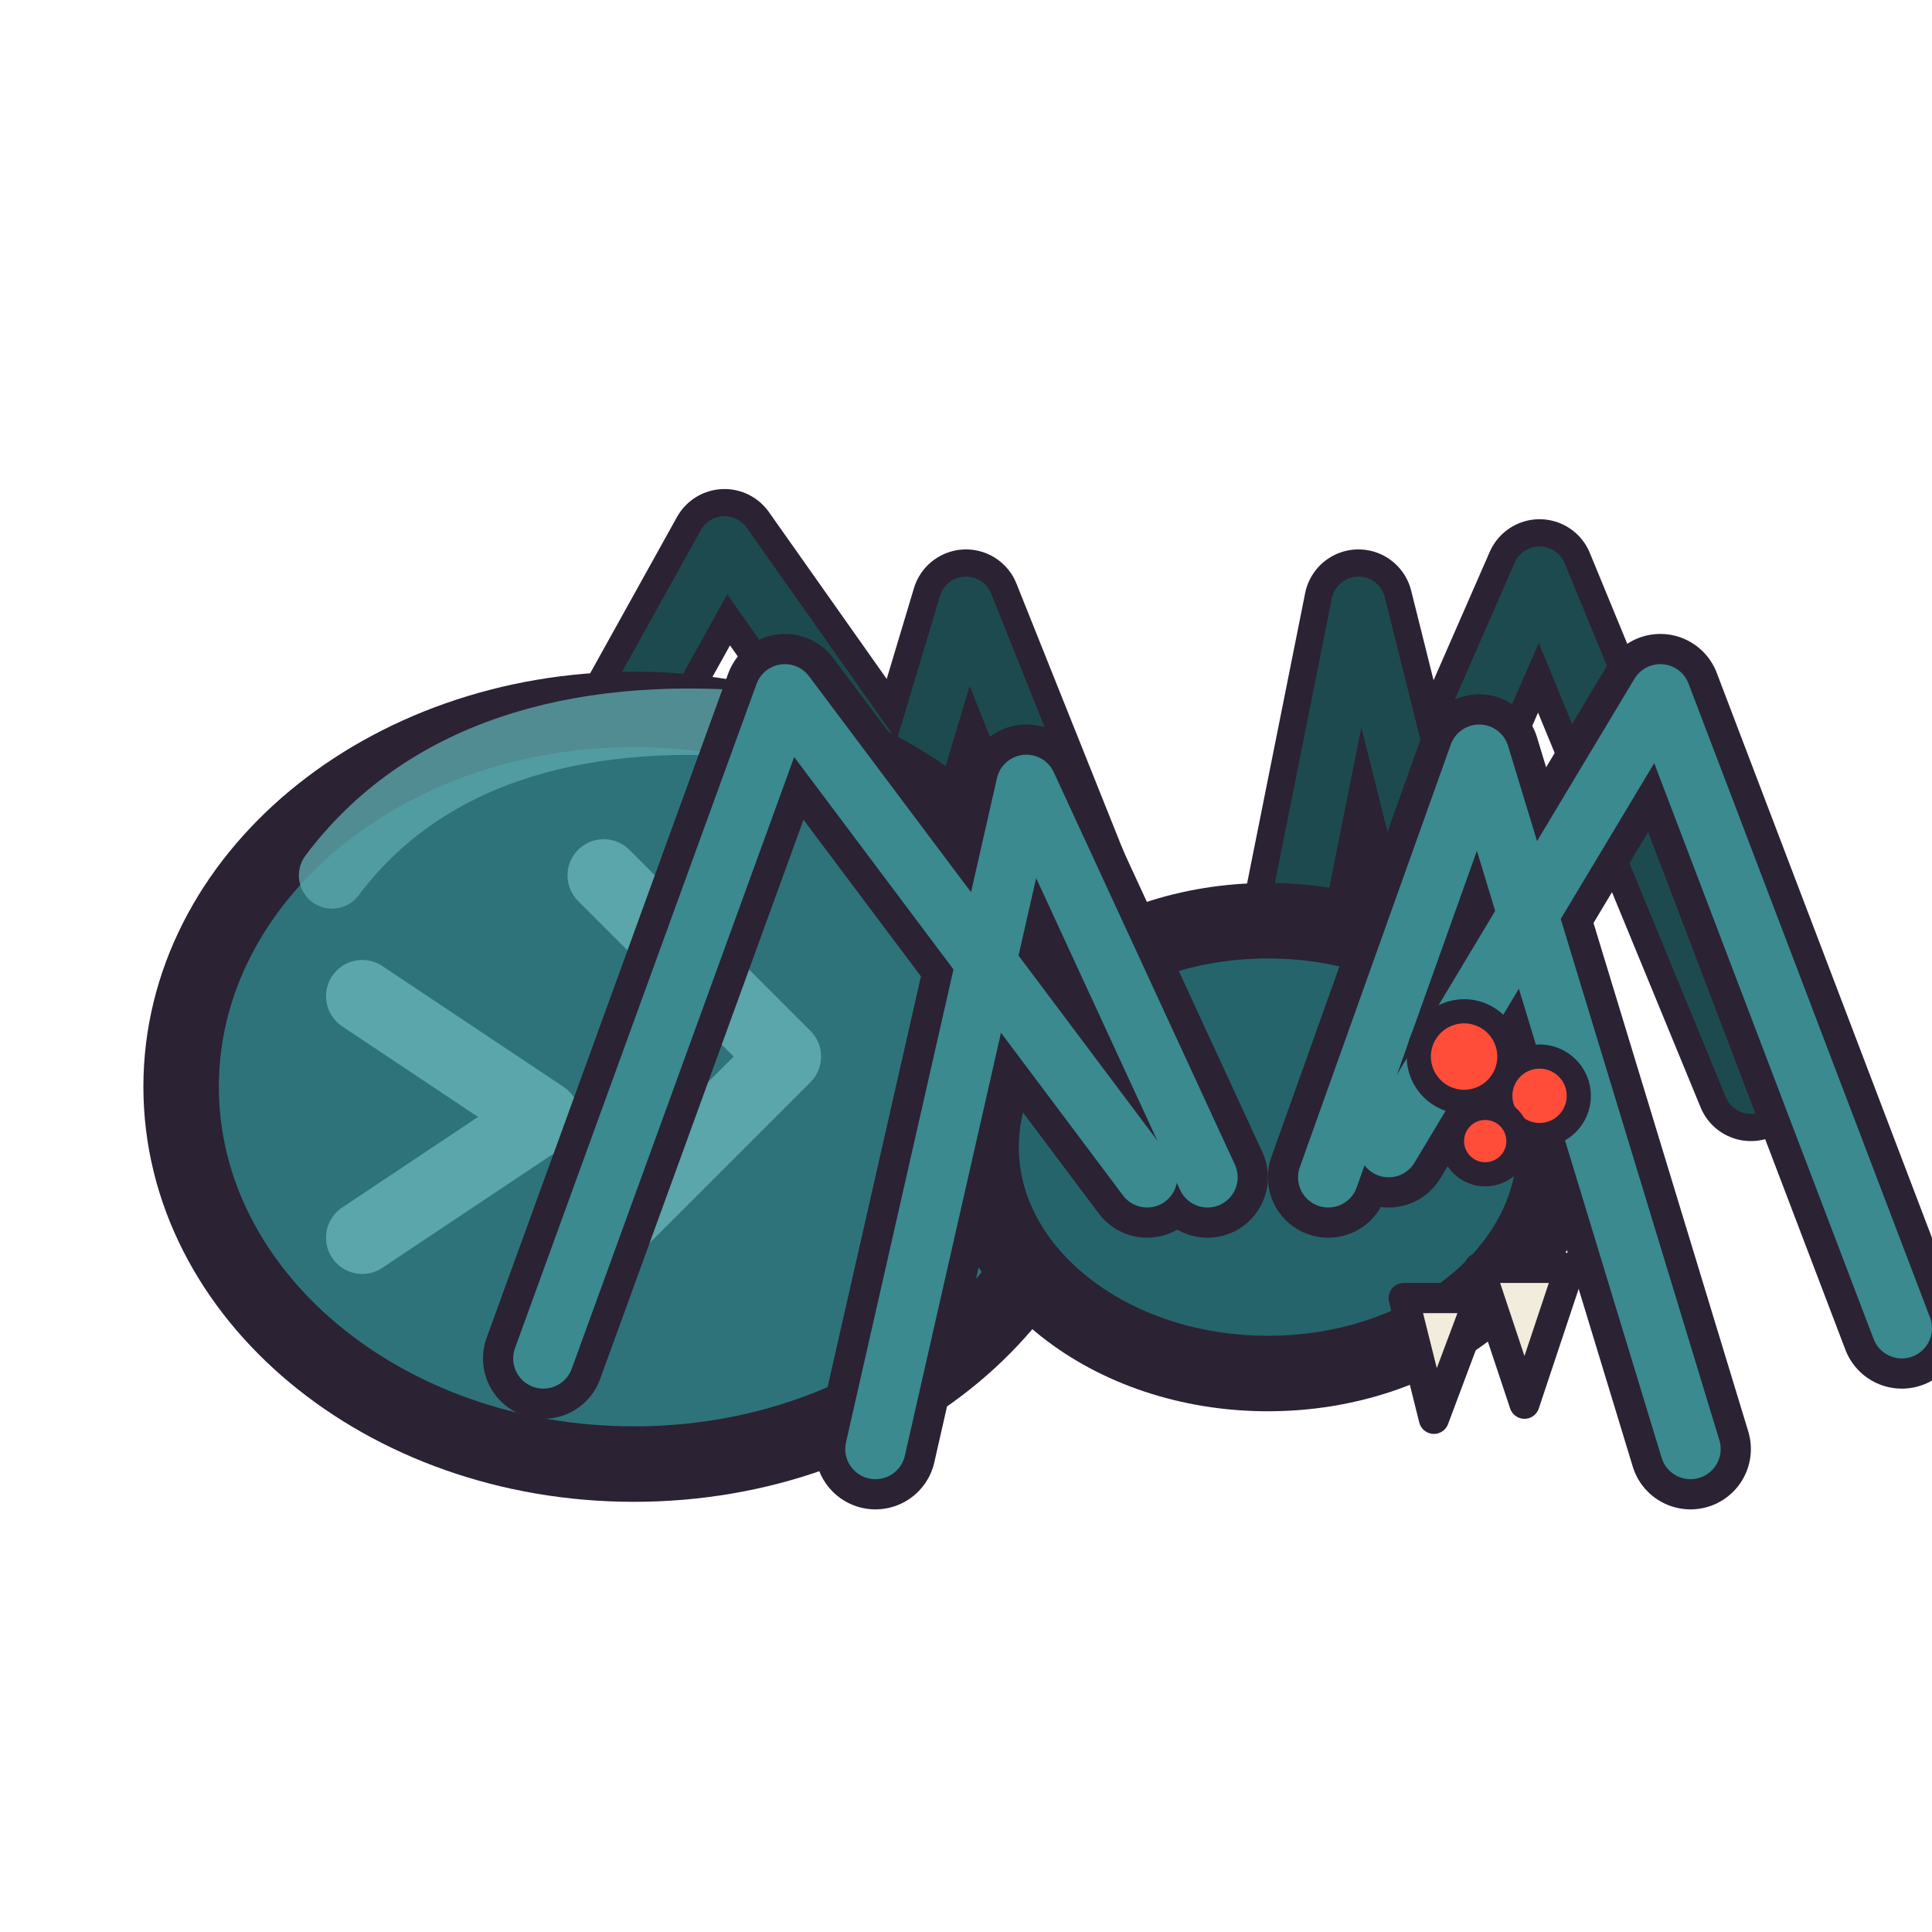
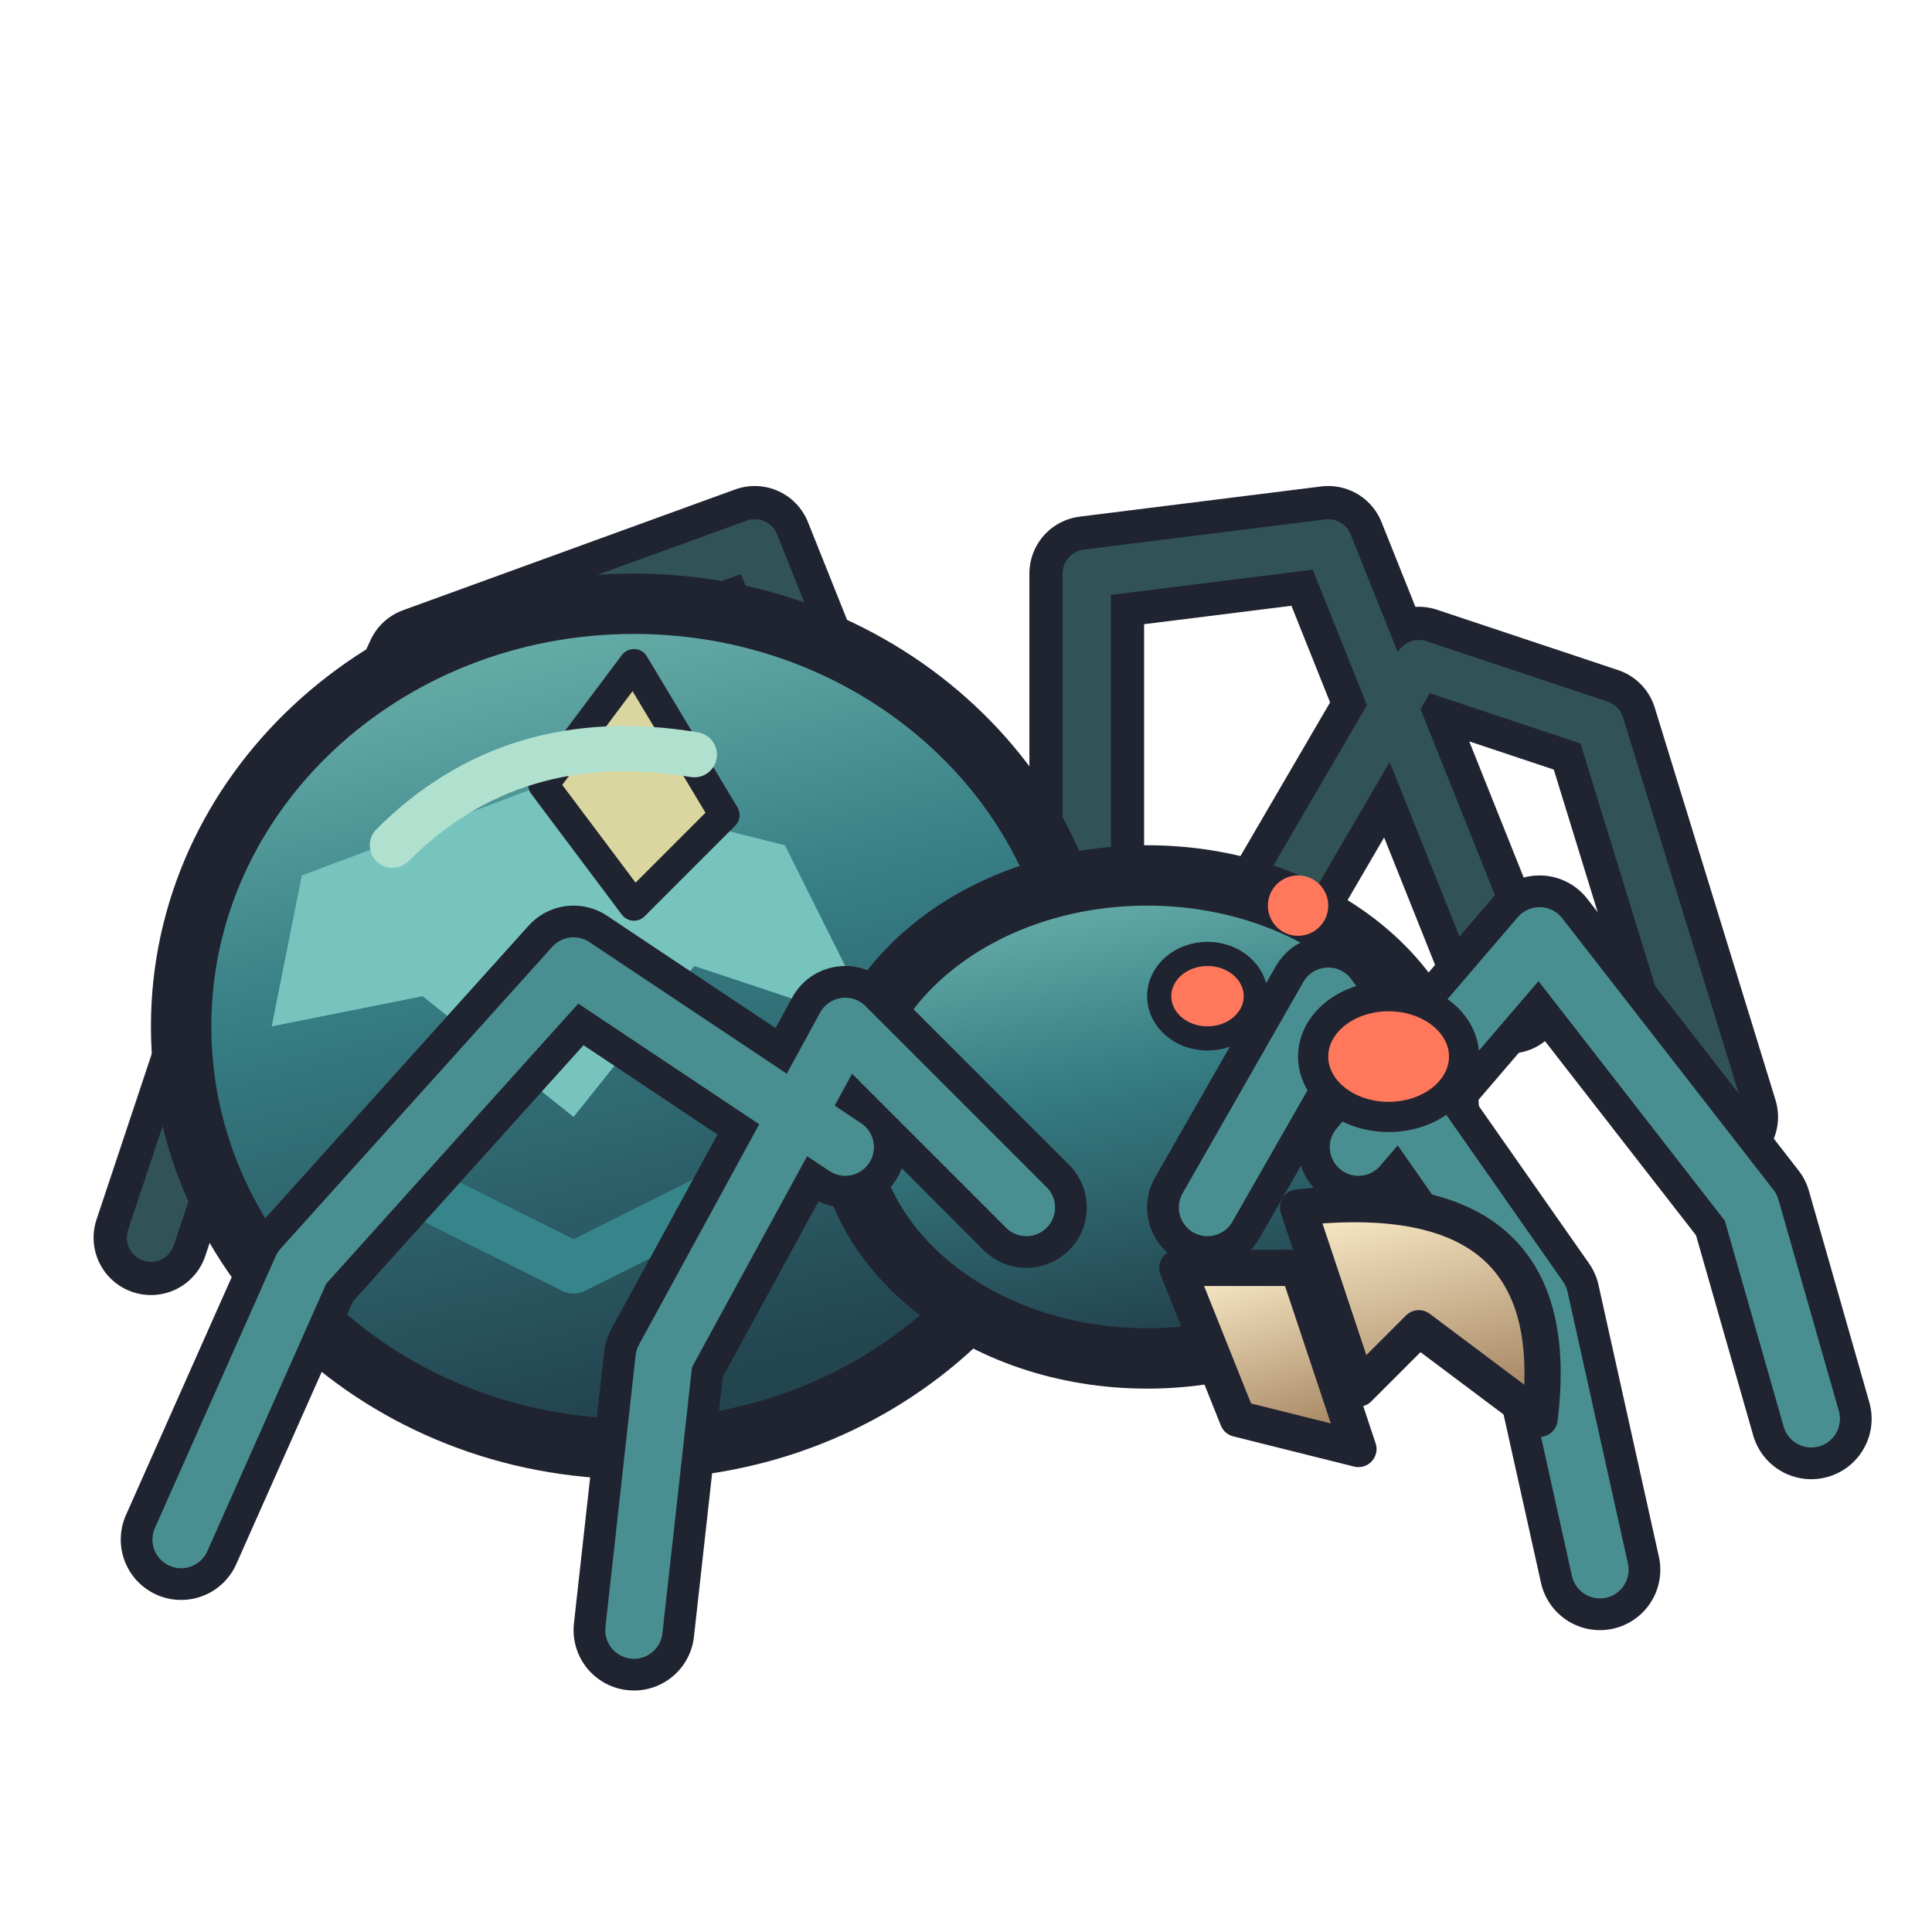
- <svg xmlns="http://www.w3.org/2000/svg" viewBox="0 0 64 64">
-   <g stroke="#2b2233" stroke-width="3.6" stroke-linecap="round" stroke-linejoin="round" fill="none">
-     <path d="M44 35 L51 19 L58 36" />
-     <path d="M42 35 L45 20 L50 40" />
-     <path d="M38 35 L32 20 L26 40" />
-     <path d="M36 35 L24 18 L14 36" />
-   </g>
-   <g stroke="#1d4a4e" stroke-width="1.8" stroke-linecap="round" stroke-linejoin="round" fill="none">
-     <path d="M44 35 L51 19 L58 36" />
-     <path d="M42 35 L45 20 L50 40" />
-     <path d="M38 35 L32 20 L26 40" />
-     <path d="M36 35 L24 18 L14 36" />
-   </g>
-   <g stroke="#2b2233" stroke-width="2.5" stroke-linejoin="round">
-     <ellipse cx="21" cy="36" rx="15" ry="12.5" fill="#2e737a" />
-     <ellipse cx="42" cy="38" rx="9.5" ry="7.5" fill="#25646a" />
-   </g>
-   <path d="M12 33 L18 37 L12 41 M20 29 L26 35 L20 41" fill="none" stroke="#5aa6aa" stroke-width="2.4" stroke-linecap="round" stroke-linejoin="round" />
-   <path d="M11 29 C14 25 19 23.5 25 24" fill="none" stroke="#5aa6aa" stroke-width="2.2" stroke-linecap="round" opacity="0.8" />
-   <g stroke="#2b2233" stroke-width="4" stroke-linecap="round" stroke-linejoin="round" fill="none">
-     <path d="M46 38 L55 23 L63 44" />
-     <path d="M44 39 L49 25 L56 48" />
-     <path d="M40 39 L34 26 L29 48" />
-     <path d="M38 39 L26 23 L18 45" />
-   </g>
-   <g stroke="#3a8a90" stroke-width="2" stroke-linecap="round" stroke-linejoin="round" fill="none">
-     <path d="M46 38 L55 23 L63 44" />
-     <path d="M44 39 L49 25 L56 48" />
-     <path d="M40 39 L34 26 L29 48" />
-     <path d="M38 39 L26 23 L18 45" />
-   </g>
-   <g fill="#ff4d3a" stroke="#2b2233" stroke-width="0.8">
-     <circle cx="48.5" cy="35" r="1.5" />
-     <circle cx="51" cy="36.3" r="1.3" />
-     <circle cx="49.2" cy="37.8" r="1.1" />
-   </g>
-   <g fill="#f1ecdc" stroke="#2b2233" stroke-width="1" stroke-linejoin="round">
-     <path d="M49 42 L50.5 46.5 L52 42 Z" />
-     <path d="M46.5 43 L47.5 47 L49 43 Z" />
+ <svg xmlns="http://www.w3.org/2000/svg" width="64" height="64" viewBox="0 0 64 64">
+   <defs>
+     <linearGradient id="hide" x1="0" y1="0" x2="0.25" y2="1">
+       <stop stop-color="#76bdb5" />
+       <stop offset="0.48" stop-color="#377e85" />
+       <stop offset="1" stop-color="#234550" />
+     </linearGradient>
+     <linearGradient id="bone" x2="0.3" y2="1">
+       <stop stop-color="#fff0ce" />
+       <stop offset="1" stop-color="#ab8c69" />
+     </linearGradient>
+     <linearGradient id="plate" x2="0.25" y2="1">
+       <stop stop-color="#76bdb5" />
+       <stop offset="0.35" stop-color="#377e85" />
+       <stop offset="1" stop-color="#234550" />
+     </linearGradient>
+   </defs>
+   <g stroke-linecap="round" stroke-linejoin="round">
+     <path d="M31 33 25 18 14 22 8 35 M36 32 36 19 44 18 50 33 M40 34 47 22 53 24 57 37 M27 35 19 24 9 29 5 41" fill="none" stroke="#202330" stroke-width="3.8" />
+     <path d="M31 33 25 18 14 22 8 35 M36 32 36 19 44 18 50 33 M40 34 47 22 53 24 57 37 M27 35 19 24 9 29 5 41" fill="none" stroke="#315356" stroke-width="1.6" />
+     <ellipse cx="21" cy="34" rx="15" ry="14" fill="url(#hide)" stroke="#202330" stroke-width="2" />
+     <path d="M10 29 18 26 26 28 29 34 23 32 19 37 14 33 9 34Z" fill="#77c4bf" stroke="none" stroke-width="2" />
+     <path d="M18 26 21 22 24 27 21 30Z" fill="#d9d6a0" stroke="#202330" stroke-width="1" />
+     <path d="M13 39 19 42 25 39" fill="none" stroke="#36858a" stroke-width="1.7" />
+     <ellipse cx="38" cy="37" rx="10" ry="8" fill="url(#hide)" stroke="#202330" stroke-width="2" />
+     <path d="M28 38 19 32 10 42 6 51 M34 40 28 34 22 45 21 54 M40 40 44 33 51 43 53 52 M45 38 51 31 58 40 60 47" fill="none" stroke="#202330" stroke-width="4" />
+     <path d="M28 38 19 32 10 42 6 51 M34 40 28 34 22 45 21 54 M40 40 44 33 51 43 53 52 M45 38 51 31 58 40 60 47" fill="none" stroke="#498f92" stroke-width="1.9" />
+     <path d="M43 40 Q52 39 51 47 L47 44 45 46Z" fill="url(#bone)" stroke="#202330" stroke-width="1.2" />
+     <path d="M39 42 43 42 45 48 41 47Z" fill="url(#bone)" stroke="#202330" stroke-width="1.2" />
+     <ellipse cx="46" cy="35" rx="2.5" ry="2" fill="#ff785c" stroke="#202330" stroke-width="1" />
+     <ellipse cx="40" cy="33" rx="1.6" ry="1.4" fill="#ff785c" stroke="#202330" stroke-width="0.8" />
+     <ellipse cx="43" cy="30" rx="1" ry="1" fill="#ff785c" stroke="none" stroke-width="1" />
+     <path d="M13 28 Q17 24 23 25" fill="none" stroke="#b0e0ce" stroke-width="1.5" />
  </g>
</svg>
